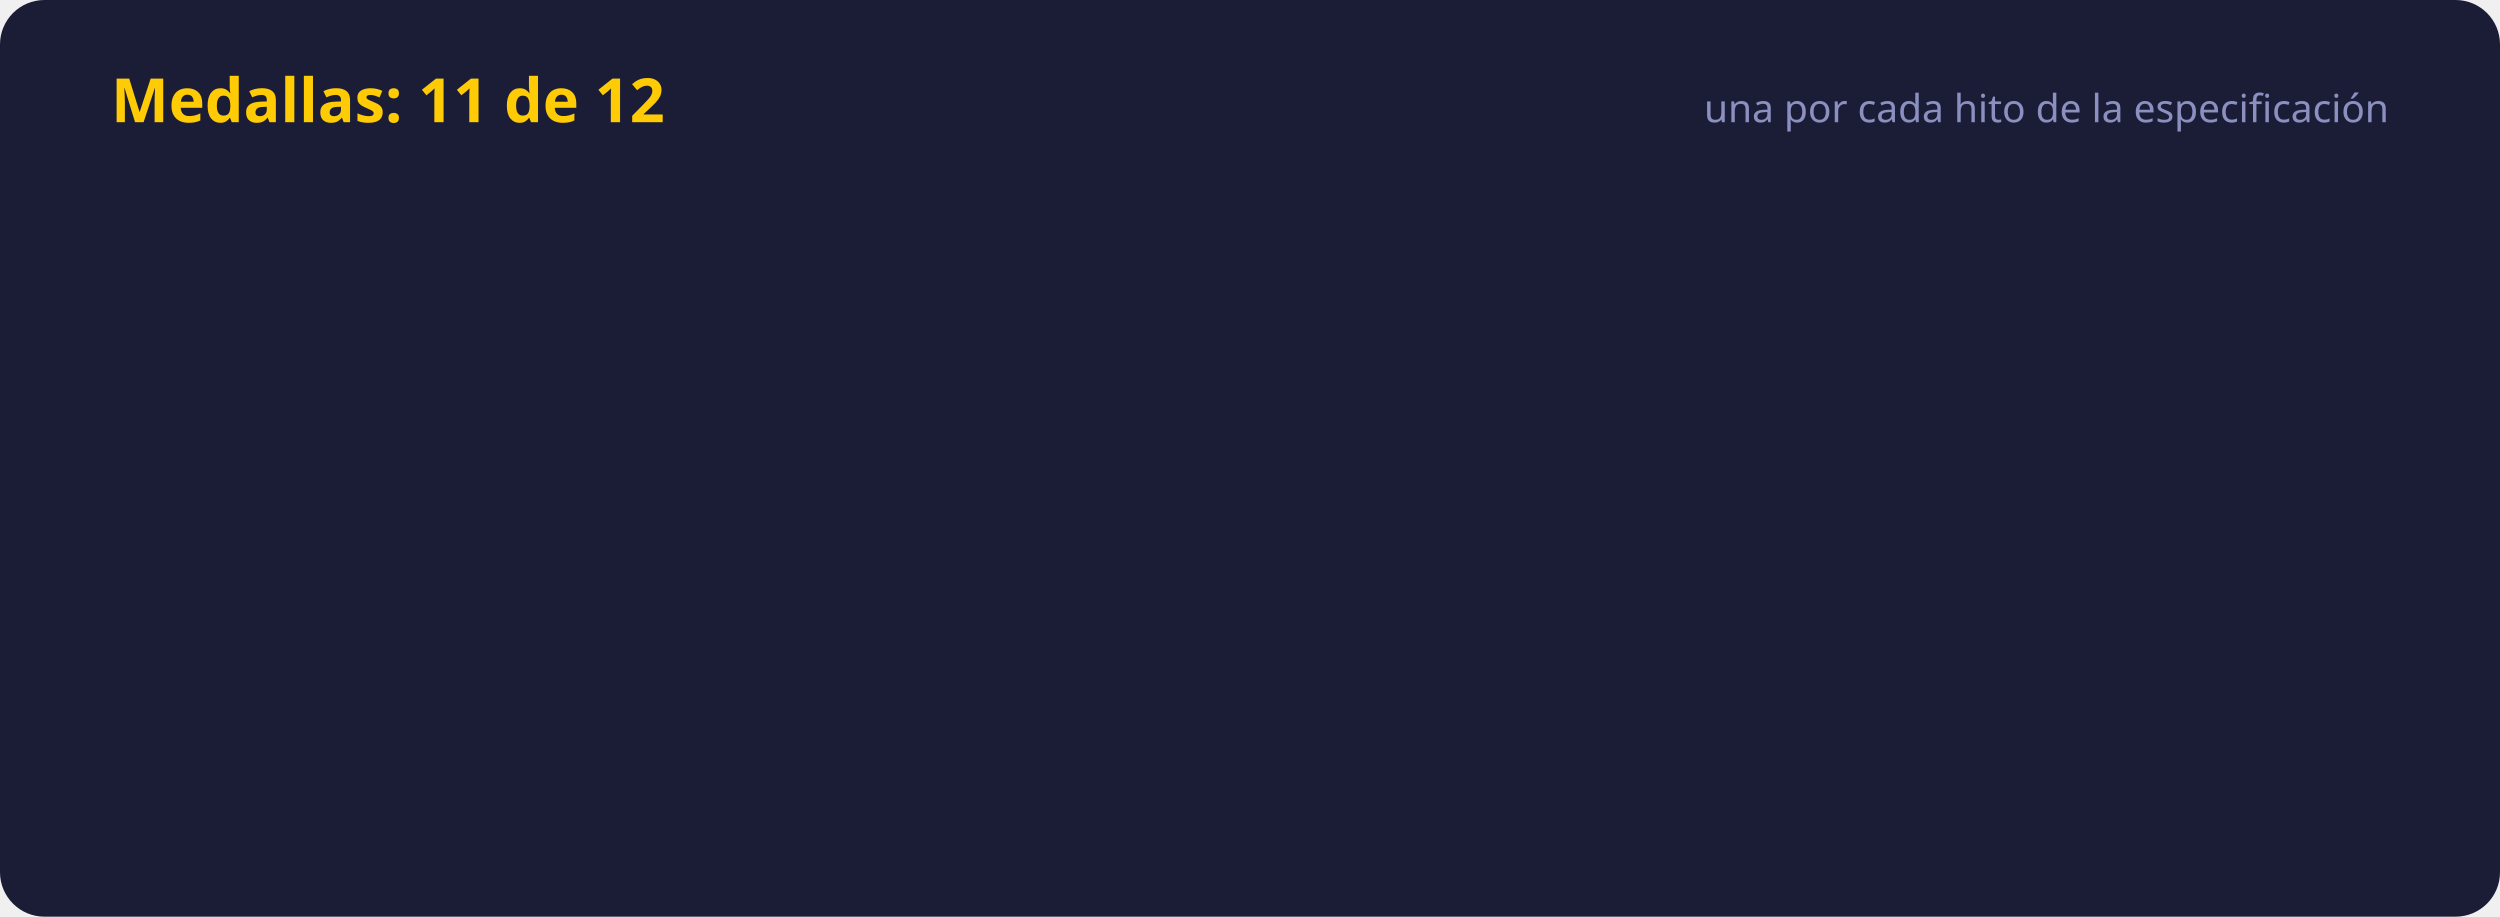
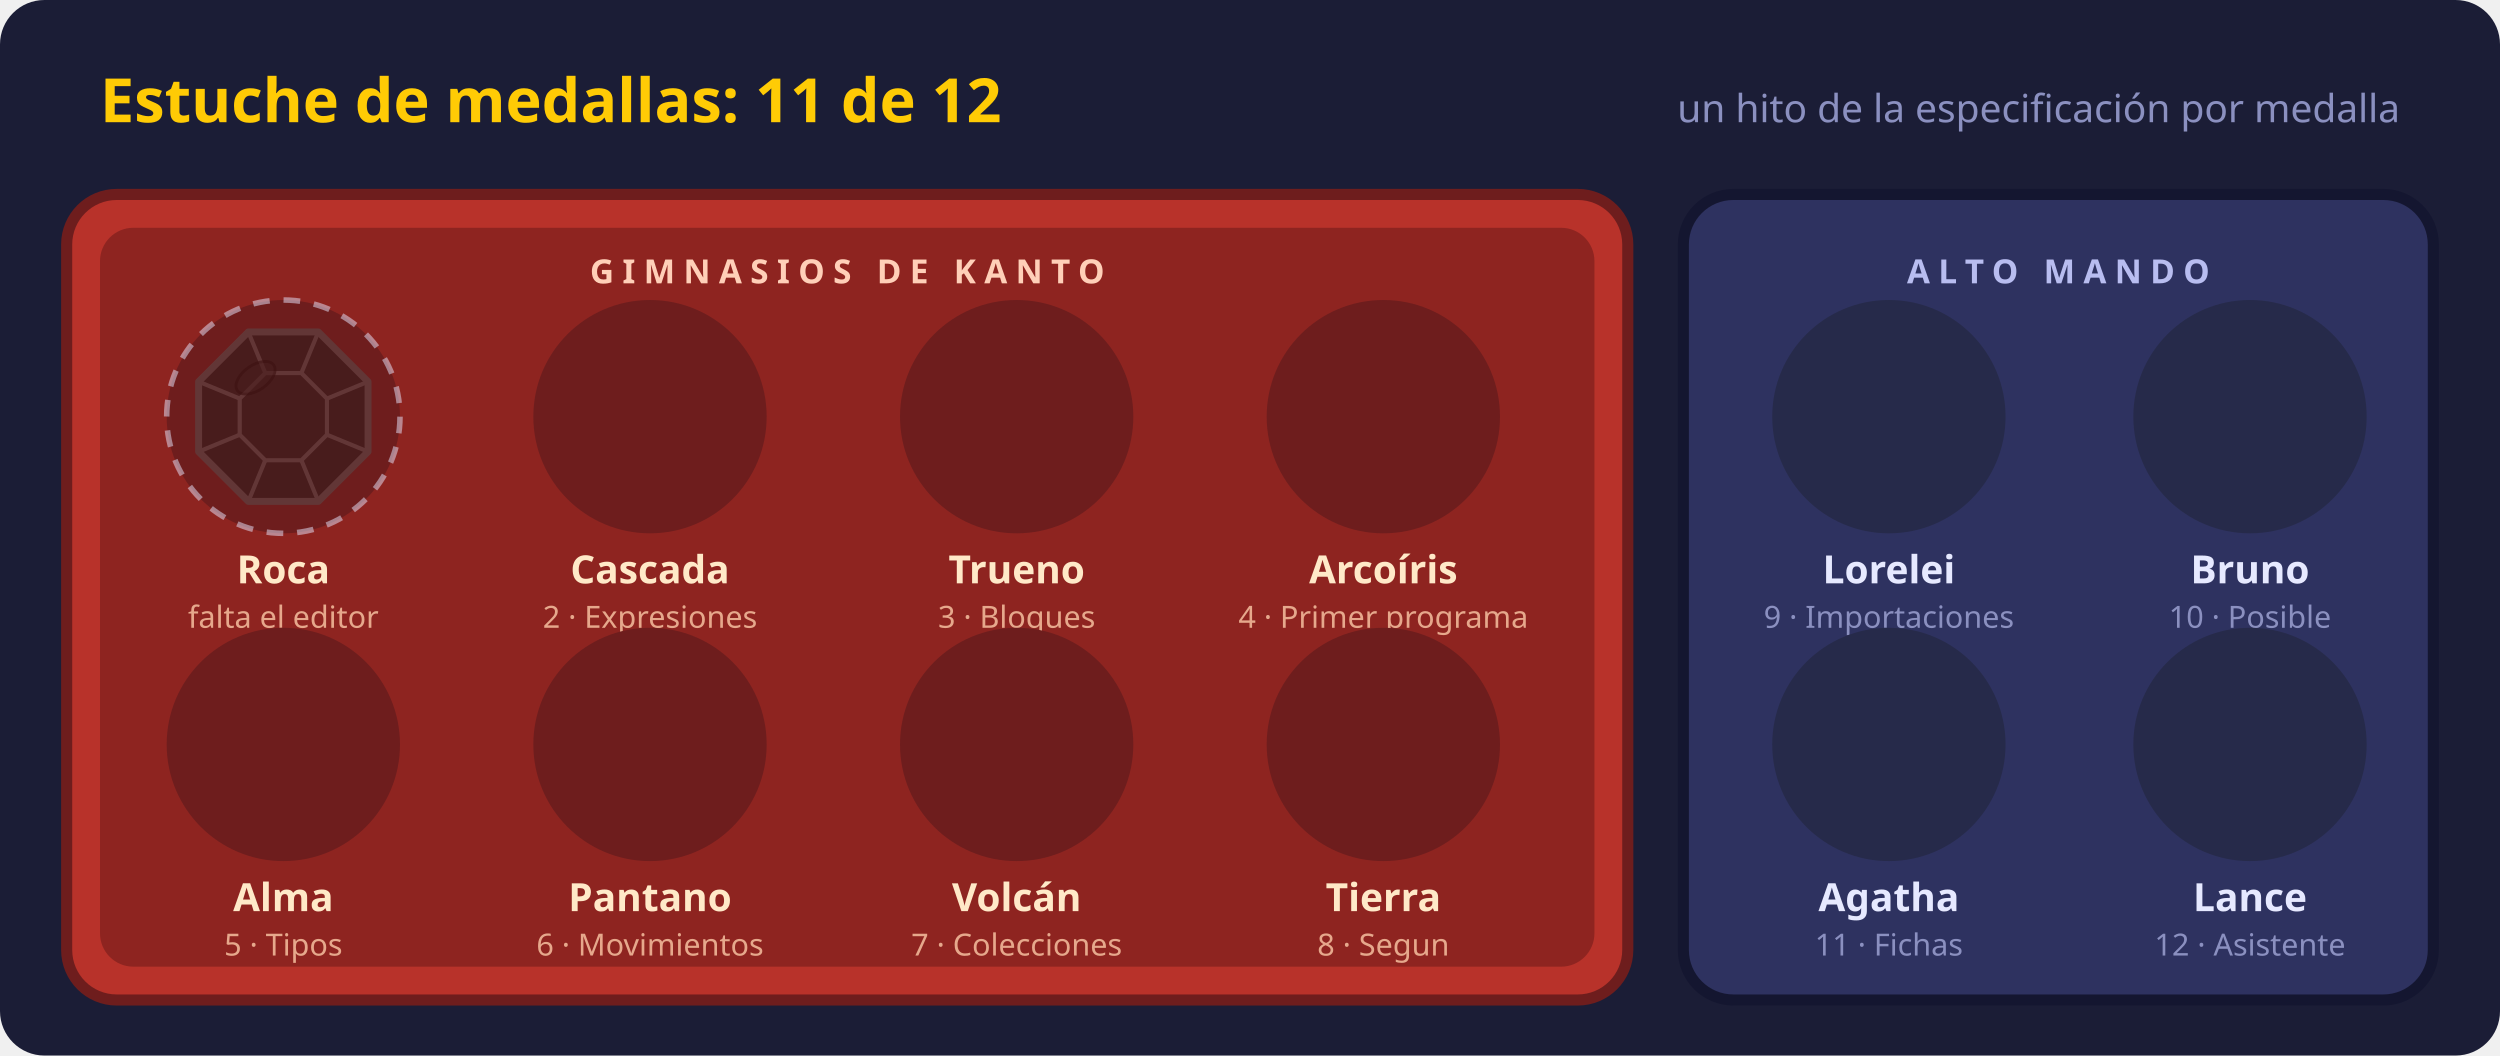
- <svg xmlns="http://www.w3.org/2000/svg" viewBox="0 0 900 330" width="900" height="330" role="img" aria-label="Medallas de la hoja de ruta: 11 de 12 hitos ganados; falta el editor del hito 1">
+ <svg xmlns="http://www.w3.org/2000/svg" viewBox="0 0 900 380" width="900" height="380" role="img" aria-label="Estuche de medallas: 11 de 12. Las ocho medallas de Kanto y el Alto Mando, una por hito; falta la Medalla Roca, el editor del hito 1">
  <style>
    .pop { opacity: 0; transform-box: fill-box; transform-origin: center; animation: pop 0.45s cubic-bezier(.34,1.56,.64,1) both; }
    @keyframes pop { from { opacity: 0; transform: scale(0.3); } to { opacity: 1; transform: scale(1); } }
    .destello { opacity: 0; transform-box: fill-box; transform-origin: center; animation: destello 4.4s ease-in-out infinite; }
    @keyframes destello { 0%, 100% { opacity: 0; transform: scale(0.4); } 8% { opacity: 1; transform: scale(1.2); } 16% { opacity: 0; transform: scale(0.4); } }
  </style>
-   <rect width="900" height="330" rx="16" fill="#1b1d36" />
-   <text x="40" y="44" font-family="'Trebuchet MS', 'Segoe UI', Verdana, sans-serif" font-size="22" font-weight="900" fill="#ffcb05">Medallas: 11 de 12</text>
-   <text x="860" y="44" font-family="'Trebuchet MS', 'Segoe UI', Verdana, sans-serif" font-size="14" fill="#8b90c0" text-anchor="end">una por cada hito de la especificación</text>
-   <defs>
-     <linearGradient id="g0" x1="0" y1="0" x2="1" y2="1">
-       <stop offset="0" stop-color="#ffffff" />
-       <stop offset="0.25" stop-color="#b8a038" />
-       <stop offset="1" stop-color="#b8a038" stop-opacity="0.7" />
-     </linearGradient>
-   </defs>
-   <g class="pop" style="animation-delay:0.25s">
-     <g transform="translate(90 118)" fill="#3a3f66" stroke="#6b70a8" stroke-width="2.5" stroke-dasharray="5 4">
-       <path transform="rotate(22.5)" d="M0.0 -34.0 L12.0 -29.0 L24.0 -24.0 L29.0 -12.0 L34.0 0.0 L29.0 12.0 L24.0 24.0 L12.0 29.0 L0.0 34.0 L-12.0 29.0 L-24.0 24.0 L-29.0 12.0 L-34.0 0.0 L-29.0 -12.0 L-24.0 -24.0 L-12.0 -29.0 Z" />
+   <rect width="900" height="380" rx="16" fill="#1b1d36" />
+   <text x="36" y="44" font-family="'Trebuchet MS', 'Segoe UI', Verdana, sans-serif" font-size="22" font-weight="900" fill="#ffcb05">Estuche de medallas: 11 de 12</text>
+   <text x="864" y="44" font-family="'Trebuchet MS', 'Segoe UI', Verdana, sans-serif" font-size="14" fill="#8b90c0" text-anchor="end">un hito de la especificación por medalla</text>
+   <rect x="24" y="70" width="562" height="290" rx="18" fill="#b8322a" stroke="#6e1d1d" stroke-width="4" />
+   <rect x="36" y="82" width="538" height="266" rx="12" fill="#8e2420" />
+   <text x="305" y="102" font-family="'Trebuchet MS', 'Segoe UI', Verdana, sans-serif" font-size="12" font-weight="700" letter-spacing="3" fill="#ffcfb8" text-anchor="middle">GIMNASIOS DE KANTO</text>
+   <rect x="606" y="70" width="270" height="290" rx="18" fill="#2e3260" stroke="#141630" stroke-width="4" />
+   <text x="741" y="102" font-family="'Trebuchet MS', 'Segoe UI', Verdana, sans-serif" font-size="12" font-weight="700" letter-spacing="3" fill="#b8bdf0" text-anchor="middle">ALTO MANDO</text>
+   <circle cx="102" cy="150" r="42" fill="#6e1d1d" />
+   <g transform="translate(102 150)" opacity="0.45">
+     <g fill="#000000" stroke="#000000">
+       <path d="M30.5 12.6 L12.6 30.5 L-12.6 30.5 L-30.5 12.6 L-30.5 -12.6 L-12.6 -30.5 L12.6 -30.5 L30.5 -12.6 Z" fill="#1a1a1a" stroke="#555555" stroke-width="2.5" stroke-linejoin="round" />
+       <path d="M15.7 6.5 L6.5 15.7 L-6.5 15.7 L-15.7 6.5 L-15.7 -6.5 L-6.5 -15.7 L6.5 -15.7 L15.7 -6.5 Z" fill="#1a1a1a" stroke="#555555" stroke-width="1.5" />
+       <path d="M30.5 12.6 L15.7 6.5" stroke="#555555" stroke-width="1.5" />
+       <path d="M12.6 30.5 L6.5 15.7" stroke="#555555" stroke-width="1.5" />
+       <path d="M-12.6 30.5 L-6.5 15.7" stroke="#555555" stroke-width="1.5" />
+       <path d="M-30.5 12.6 L-15.7 6.5" stroke="#555555" stroke-width="1.5" />
+       <path d="M-30.5 -12.6 L-15.7 -6.5" stroke="#555555" stroke-width="1.5" />
+       <path d="M-12.6 -30.5 L-6.5 -15.7" stroke="#555555" stroke-width="1.5" />
+       <path d="M12.6 -30.5 L6.5 -15.7" stroke="#555555" stroke-width="1.5" />
+       <path d="M30.5 -12.6 L15.7 -6.5" stroke="#555555" stroke-width="1.5" />
+       <ellipse cx="-10" cy="-14" rx="8" ry="4.5" fill="#1a1a1a" opacity="0.6" transform="rotate(-35 -10 -14)" />
    </g>
-     <text x="90" y="174" font-family="'Trebuchet MS', 'Segoe UI', Verdana, sans-serif" font-size="14" font-weight="700" fill="#8b90c0" text-anchor="middle">Lexer</text>
-     <text x="90" y="192" font-family="'Trebuchet MS', 'Segoe UI', Verdana, sans-serif" font-size="11" fill="#8b90c0" text-anchor="middle">falta el editor</text>
  </g>
-   <defs>
-     <linearGradient id="g1" x1="0" y1="0" x2="1" y2="1">
-       <stop offset="0" stop-color="#ffffff" />
-       <stop offset="0.25" stop-color="#6890f0" />
-       <stop offset="1" stop-color="#6890f0" stop-opacity="0.7" />
-     </linearGradient>
-   </defs>
+   <circle cx="102" cy="150" r="42" fill="none" stroke="#e6e9ff" stroke-opacity="0.5" stroke-width="2" stroke-dasharray="6 5" />
+   <text x="102" y="210" font-family="'Trebuchet MS', 'Segoe UI', Verdana, sans-serif" font-size="14" font-weight="700" fill="#ffe9c8" text-anchor="middle">Roca</text>
+   <text x="102" y="226" font-family="'Trebuchet MS', 'Segoe UI', Verdana, sans-serif" font-size="11" fill="#e6a88c" text-anchor="middle">falta el editor</text>
+   <circle cx="234" cy="150" r="42" fill="#6e1d1d" />
  <g class="pop" style="animation-delay:0.37s">
-     <g transform="translate(234 118)" fill="url(#g1)" stroke="#3a3a3a" stroke-width="2.5">
-       <path d="M0 -36 C18 -12 26 2 26 12 A26 26 0 0 1 -26 12 C-26 2 -18 -12 0 -36 Z" />
+     <g transform="translate(234 150)">
+       <path d="M0 -36 C14 -16 25 -2 25 11 A25 25 0 0 1 -25 11 C-25 -2 -14 -16 0 -36 Z" fill="#4f9ee8" stroke="#2a2a2a" stroke-width="2.5" stroke-linejoin="round" />
+       <path d="M0 -18 C7 -8 12 0 12 9 A12 12 0 0 1 -12 9 C-12 0 -7 -8 0 -18 Z" fill="#9fd0ff" />
+       <ellipse cx="-10" cy="-14" rx="8" ry="4.5" fill="#ffffff" opacity="0.6" transform="rotate(-35 -10 -14)" />
    </g>
-     <text x="234" y="174" font-family="'Trebuchet MS', 'Segoe UI', Verdana, sans-serif" font-size="14" font-weight="700" fill="#e6e9ff" text-anchor="middle">Expresiones</text>
-     <path class="destello" style="animation-delay:2.17s" d="M258 84 l3 8 l8 3 l-8 3 l-3 8 l-3 -8 l-8 -3 l8 -3 z" fill="#ffffff" />
  </g>
-   <defs>
-     <linearGradient id="g2" x1="0" y1="0" x2="1" y2="1">
-       <stop offset="0" stop-color="#ffffff" />
-       <stop offset="0.25" stop-color="#f8d030" />
-       <stop offset="1" stop-color="#f8d030" stop-opacity="0.7" />
-     </linearGradient>
-   </defs>
+   <text x="234" y="210" font-family="'Trebuchet MS', 'Segoe UI', Verdana, sans-serif" font-size="14" font-weight="700" fill="#ffe9c8" text-anchor="middle">Cascada</text>
+   <text x="234" y="226" font-family="'Trebuchet MS', 'Segoe UI', Verdana, sans-serif" font-size="11" fill="#e6a88c" text-anchor="middle">2 · Expresiones</text>
+   <path class="destello" style="animation-delay:2.17s" d="M260 114 l3 8 l8 3 l-8 3 l-3 8 l-3 -8 l-8 -3 l8 -3 z" fill="#ffffff" />
+   <circle cx="366" cy="150" r="42" fill="#6e1d1d" />
  <g class="pop" style="animation-delay:0.49s">
-     <g transform="translate(378 118)" fill="url(#g2)" stroke="#3a3a3a" stroke-width="2.5">
-       <path d="M0.0 -36.0 L6.9 -16.6 L25.5 -25.5 L16.6 -6.9 L36.0 0.0 L16.6 6.9 L25.5 25.5 L6.9 16.6 L0.0 36.0 L-6.9 16.6 L-25.5 25.5 L-16.6 6.9 L-36.0 0.0 L-16.6 -6.9 L-25.5 -25.5 L-6.9 -16.6 Z" />
+     <g transform="translate(366 150)">
+       <path d="M0.0 -35.0 L9.6 -23.1 L24.7 -24.7 L23.1 -9.6 L35.0 0.0 L23.1 9.6 L24.7 24.7 L9.6 23.1 L0.0 35.0 L-9.6 23.1 L-24.7 24.7 L-23.1 9.6 L-35.0 0.0 L-23.1 -9.6 L-24.7 -24.7 L-9.6 -23.1 Z" fill="#f08a24" stroke="#2a2a2a" stroke-width="2.5" stroke-linejoin="round" />
+       <path d="M15.7 -6.5 L15.7 6.5 L6.5 15.7 L-6.5 15.7 L-15.7 6.5 L-15.7 -6.5 L-6.5 -15.7 L6.5 -15.7 Z" fill="#ffd33d" stroke="#b86a10" stroke-width="1.5" />
+       <ellipse cx="-10" cy="-14" rx="8" ry="4.5" fill="#ffffff" opacity="0.6" transform="rotate(-35 -10 -14)" />
    </g>
-     <text x="378" y="174" font-family="'Trebuchet MS', 'Segoe UI', Verdana, sans-serif" font-size="14" font-weight="700" fill="#e6e9ff" text-anchor="middle">Bloques</text>
-     <path class="destello" style="animation-delay:2.54s" d="M402 84 l3 8 l8 3 l-8 3 l-3 8 l-3 -8 l-8 -3 l8 -3 z" fill="#ffffff" />
  </g>
-   <defs>
-     <linearGradient id="g3" x1="0" y1="0" x2="1" y2="1">
-       <stop offset="0" stop-color="#ffffff" />
-       <stop offset="0.25" stop-color="#f08030" />
-       <stop offset="1" stop-color="#f08030" stop-opacity="0.7" />
-     </linearGradient>
-   </defs>
+   <text x="366" y="210" font-family="'Trebuchet MS', 'Segoe UI', Verdana, sans-serif" font-size="14" font-weight="700" fill="#ffe9c8" text-anchor="middle">Trueno</text>
+   <text x="366" y="226" font-family="'Trebuchet MS', 'Segoe UI', Verdana, sans-serif" font-size="11" fill="#e6a88c" text-anchor="middle">3 · Bloques</text>
+   <path class="destello" style="animation-delay:2.54s" d="M392 114 l3 8 l8 3 l-8 3 l-3 8 l-3 -8 l-8 -3 l8 -3 z" fill="#ffffff" />
+   <circle cx="498" cy="150" r="42" fill="#6e1d1d" />
  <g class="pop" style="animation-delay:0.61s">
-     <g transform="translate(522 118)" fill="url(#g3)" stroke="#3a3a3a" stroke-width="2.5">
-       <g>
-         <circle cx="0" cy="-17" r="16" />
-         <circle cx="17" cy="0" r="16" />
-         <circle cx="0" cy="17" r="16" />
-         <circle cx="-17" cy="0" r="16" />
+     <g transform="translate(498 150)">
+       <ellipse cx="20.0" cy="0.0" rx="13" ry="9" transform="rotate(0 20.0 0.0)" fill="#e84040" stroke="#2a2a2a" stroke-width="2.5" stroke-linejoin="round" />
+       <ellipse cx="14.1" cy="14.1" rx="13" ry="9" transform="rotate(45 14.1 14.1)" fill="#f08030" stroke="#2a2a2a" stroke-width="2.5" stroke-linejoin="round" />
+       <ellipse cx="0.0" cy="20.0" rx="13" ry="9" transform="rotate(90 0.0 20.0)" fill="#f8d030" stroke="#2a2a2a" stroke-width="2.5" stroke-linejoin="round" />
+       <ellipse cx="-14.1" cy="14.1" rx="13" ry="9" transform="rotate(135 -14.1 14.1)" fill="#78c850" stroke="#2a2a2a" stroke-width="2.5" stroke-linejoin="round" />
+       <ellipse cx="-20.0" cy="0.0" rx="13" ry="9" transform="rotate(180 -20.0 0.0)" fill="#40a0e0" stroke="#2a2a2a" stroke-width="2.5" stroke-linejoin="round" />
+       <ellipse cx="-14.1" cy="-14.1" rx="13" ry="9" transform="rotate(225 -14.1 -14.1)" fill="#6060d0" stroke="#2a2a2a" stroke-width="2.5" stroke-linejoin="round" />
+       <ellipse cx="-0.0" cy="-20.0" rx="13" ry="9" transform="rotate(270 -0.0 -20.0)" fill="#a050c0" stroke="#2a2a2a" stroke-width="2.5" stroke-linejoin="round" />
+       <ellipse cx="14.1" cy="-14.1" rx="13" ry="9" transform="rotate(315 14.1 -14.1)" fill="#e060a0" stroke="#2a2a2a" stroke-width="2.5" stroke-linejoin="round" />
+       <circle r="11" fill="#fff4b0" stroke="#2a2a2a" stroke-width="2.5" stroke-linejoin="round" />
+     </g>
+   </g>
+   <text x="498" y="210" font-family="'Trebuchet MS', 'Segoe UI', Verdana, sans-serif" font-size="14" font-weight="700" fill="#ffe9c8" text-anchor="middle">Arcoíris</text>
+   <text x="498" y="226" font-family="'Trebuchet MS', 'Segoe UI', Verdana, sans-serif" font-size="11" fill="#e6a88c" text-anchor="middle">4 · Primer programa</text>
+   <path class="destello" style="animation-delay:2.91s" d="M524 114 l3 8 l8 3 l-8 3 l-3 8 l-3 -8 l-8 -3 l8 -3 z" fill="#ffffff" />
+   <circle cx="102" cy="268" r="42" fill="#6e1d1d" />
+   <g class="pop" style="animation-delay:0.73s">
+     <g transform="translate(102 268)">
+       <path d="M0 30 C-42 4 -30 -32 0 -13 C30 -32 42 4 0 30 Z" fill="#e8559a" stroke="#2a2a2a" stroke-width="2.5" stroke-linejoin="round" />
+       <path d="M0 30 C-42 4 -30 -32 0 -13 C30 -32 42 4 0 30 Z" transform="scale(0.5) translate(0 4)" fill="#ffa6cf" />
+       <ellipse cx="-10" cy="-14" rx="8" ry="4.5" fill="#ffffff" opacity="0.6" transform="rotate(-35 -10 -14)" />
+     </g>
+   </g>
+   <text x="102" y="328" font-family="'Trebuchet MS', 'Segoe UI', Verdana, sans-serif" font-size="14" font-weight="700" fill="#ffe9c8" text-anchor="middle">Alma</text>
+   <text x="102" y="344" font-family="'Trebuchet MS', 'Segoe UI', Verdana, sans-serif" font-size="11" fill="#e6a88c" text-anchor="middle">5 · Tipos</text>
+   <path class="destello" style="animation-delay:3.28s" d="M128 232 l3 8 l8 3 l-8 3 l-3 8 l-3 -8 l-8 -3 l8 -3 z" fill="#ffffff" />
+   <circle cx="234" cy="268" r="42" fill="#6e1d1d" />
+   <g class="pop" style="animation-delay:0.85s">
+     <g transform="translate(234 268)">
+       <circle r="33" fill="#d9a520" stroke="#2a2a2a" stroke-width="2.5" stroke-linejoin="round" />
+       <circle r="23" fill="#f5d468" stroke="#a87c10" stroke-width="2" />
+       <circle r="12" fill="#d9a520" stroke="#a87c10" stroke-width="2" />
+       <ellipse cx="-10" cy="-14" rx="8" ry="4.5" fill="#ffffff" opacity="0.6" transform="rotate(-35 -10 -14)" />
+     </g>
+   </g>
+   <text x="234" y="328" font-family="'Trebuchet MS', 'Segoe UI', Verdana, sans-serif" font-size="14" font-weight="700" fill="#ffe9c8" text-anchor="middle">Pantano</text>
+   <text x="234" y="344" font-family="'Trebuchet MS', 'Segoe UI', Verdana, sans-serif" font-size="11" fill="#e6a88c" text-anchor="middle">6 · Movimientos</text>
+   <path class="destello" style="animation-delay:3.65s" d="M260 232 l3 8 l8 3 l-8 3 l-3 8 l-3 -8 l-8 -3 l8 -3 z" fill="#ffffff" />
+   <circle cx="366" cy="268" r="42" fill="#6e1d1d" />
+   <g class="pop" style="animation-delay:0.97s">
+     <g transform="translate(366 268)">
+       <path d="M0 -36 C12 -22 28 -8 24 12 A24 24 0 0 1 -24 12 C-28 -6 -14 -14 -8 -26 C-4 -14 4 -14 0 -36 Z" fill="#e03a28" stroke="#2a2a2a" stroke-width="2.5" stroke-linejoin="round" />
+       <path d="M0 -36 C12 -22 28 -8 24 12 A24 24 0 0 1 -24 12 C-28 -6 -14 -14 -8 -26 C-4 -14 4 -14 0 -36 Z" transform="translate(0 10) scale(0.5)" fill="#ffa040" />
+     </g>
+   </g>
+   <text x="366" y="328" font-family="'Trebuchet MS', 'Segoe UI', Verdana, sans-serif" font-size="14" font-weight="700" fill="#ffe9c8" text-anchor="middle">Volcán</text>
+   <text x="366" y="344" font-family="'Trebuchet MS', 'Segoe UI', Verdana, sans-serif" font-size="11" fill="#e6a88c" text-anchor="middle">7 · Colecciones</text>
+   <path class="destello" style="animation-delay:4.02s" d="M392 232 l3 8 l8 3 l-8 3 l-3 8 l-3 -8 l-8 -3 l8 -3 z" fill="#ffffff" />
+   <circle cx="498" cy="268" r="42" fill="#6e1d1d" />
+   <g class="pop" style="animation-delay:1.09s">
+     <g transform="translate(498 268)">
+       <path d="M0 -35 Q12 -12 34 0 Q12 12 0 35 Q-12 12 -34 0 Q-12 -12 0 -35 Z" fill="#48a848" stroke="#2a2a2a" stroke-width="2.5" stroke-linejoin="round" />
+       <path d="M0 -35 Q12 -12 34 0 Q12 12 0 35 Q-12 12 -34 0 Q-12 -12 0 -35 Z" transform="scale(0.45)" fill="#a8e088" />
+       <ellipse cx="-10" cy="-14" rx="8" ry="4.5" fill="#ffffff" opacity="0.6" transform="rotate(-35 -10 -14)" />
+     </g>
+   </g>
+   <text x="498" y="328" font-family="'Trebuchet MS', 'Segoe UI', Verdana, sans-serif" font-size="14" font-weight="700" fill="#ffe9c8" text-anchor="middle">Tierra</text>
+   <text x="498" y="344" font-family="'Trebuchet MS', 'Segoe UI', Verdana, sans-serif" font-size="11" fill="#e6a88c" text-anchor="middle">8 · Segun</text>
+   <path class="destello" style="animation-delay:4.39s" d="M524 232 l3 8 l8 3 l-8 3 l-3 8 l-3 -8 l-8 -3 l8 -3 z" fill="#ffffff" />
+   <circle cx="680" cy="150" r="42" fill="#262a4a" />
+   <g class="pop" style="animation-delay:1.21s">
+     <g transform="translate(680 150)">
+       <circle r="33" fill="#58b8d8" stroke="#2a2a2a" stroke-width="2.5" stroke-linejoin="round" />
+       <circle r="26" fill="none" stroke="#ffffff" stroke-opacity="0.55" stroke-width="2" />
+       <g transform="rotate(0)" stroke="#ffffff" stroke-width="3" stroke-linecap="round">
+         <path d="M0 -17 V17 M-5 -12 L0 -8 L5 -12 M-5 12 L0 8 L5 12" />
+       </g>
+       <g transform="rotate(60)" stroke="#ffffff" stroke-width="3" stroke-linecap="round">
+         <path d="M0 -17 V17 M-5 -12 L0 -8 L5 -12 M-5 12 L0 8 L5 12" />
+       </g>
+       <g transform="rotate(120)" stroke="#ffffff" stroke-width="3" stroke-linecap="round">
+         <path d="M0 -17 V17 M-5 -12 L0 -8 L5 -12 M-5 12 L0 8 L5 12" />
      </g>
    </g>
-     <text x="522" y="174" font-family="'Trebuchet MS', 'Segoe UI', Verdana, sans-serif" font-size="14" font-weight="700" fill="#e6e9ff" text-anchor="middle">Primer programa</text>
-     <path class="destello" style="animation-delay:2.91s" d="M546 84 l3 8 l8 3 l-8 3 l-3 8 l-3 -8 l-8 -3 l8 -3 z" fill="#ffffff" />
  </g>
-   <defs>
-     <linearGradient id="g4" x1="0" y1="0" x2="1" y2="1">
-       <stop offset="0" stop-color="#ffffff" />
-       <stop offset="0.25" stop-color="#e0588a" />
-       <stop offset="1" stop-color="#e0588a" stop-opacity="0.7" />
-     </linearGradient>
-   </defs>
-   <g class="pop" style="animation-delay:0.73s">
-     <g transform="translate(666 118)" fill="url(#g4)" stroke="#3a3a3a" stroke-width="2.5">
-       <path d="M0 30 C-40 4 -30 -30 0 -14 C30 -30 40 4 0 30 Z" />
+   <text x="680" y="210" font-family="'Trebuchet MS', 'Segoe UI', Verdana, sans-serif" font-size="14" font-weight="700" fill="#e6e9ff" text-anchor="middle">Lorelei</text>
+   <text x="680" y="226" font-family="'Trebuchet MS', 'Segoe UI', Verdana, sans-serif" font-size="11" fill="#8b90c0" text-anchor="middle">9 · Importaciones</text>
+   <path class="destello" style="animation-delay:4.76s" d="M706 114 l3 8 l8 3 l-8 3 l-3 8 l-3 -8 l-8 -3 l8 -3 z" fill="#ffffff" />
+   <circle cx="810" cy="150" r="42" fill="#262a4a" />
+   <g class="pop" style="animation-delay:1.33s">
+     <g transform="translate(810 150)">
+       <circle r="33" fill="#b04a30" stroke="#2a2a2a" stroke-width="2.5" stroke-linejoin="round" />
+       <circle r="26" fill="none" stroke="#ffffff" stroke-opacity="0.55" stroke-width="2" />
+       <path d="M0.0 -18.0 L4.0 -6.9 L15.6 -9.0 L8.0 0.0 L15.6 9.0 L4.0 6.9 L0.0 18.0 L-4.0 6.9 L-15.6 9.0 L-8.0 0.0 L-15.6 -9.0 L-4.0 -6.9 Z" fill="#ffffff" />
    </g>
-     <text x="666" y="174" font-family="'Trebuchet MS', 'Segoe UI', Verdana, sans-serif" font-size="14" font-weight="700" fill="#e6e9ff" text-anchor="middle">Tipos</text>
-     <path class="destello" style="animation-delay:3.28s" d="M690 84 l3 8 l8 3 l-8 3 l-3 8 l-3 -8 l-8 -3 l8 -3 z" fill="#ffffff" />
  </g>
-   <defs>
-     <linearGradient id="g5" x1="0" y1="0" x2="1" y2="1">
-       <stop offset="0" stop-color="#ffffff" />
-       <stop offset="0.25" stop-color="#a060d8" />
-       <stop offset="1" stop-color="#a060d8" stop-opacity="0.7" />
-     </linearGradient>
-   </defs>
-   <g class="pop" style="animation-delay:0.85s">
-     <g transform="translate(810 118)" fill="url(#g5)" stroke="#3a3a3a" stroke-width="2.5">
-       <g>
-         <circle r="34" />
-         <circle r="22" fill-opacity="0.55" />
-         <circle r="10" />
-       </g>
+   <text x="810" y="210" font-family="'Trebuchet MS', 'Segoe UI', Verdana, sans-serif" font-size="14" font-weight="700" fill="#e6e9ff" text-anchor="middle">Bruno</text>
+   <text x="810" y="226" font-family="'Trebuchet MS', 'Segoe UI', Verdana, sans-serif" font-size="11" fill="#8b90c0" text-anchor="middle">10 · Posible</text>
+   <path class="destello" style="animation-delay:5.13s" d="M836 114 l3 8 l8 3 l-8 3 l-3 8 l-3 -8 l-8 -3 l8 -3 z" fill="#ffffff" />
+   <circle cx="680" cy="268" r="42" fill="#262a4a" />
+   <g class="pop" style="animation-delay:1.45s">
+     <g transform="translate(680 268)">
+       <circle r="33" fill="#6a4a9a" stroke="#2a2a2a" stroke-width="2.5" stroke-linejoin="round" />
+       <circle r="26" fill="none" stroke="#ffffff" stroke-opacity="0.55" stroke-width="2" />
+       <path d="M-14 16 V-2 A14 14 0 0 1 14 -2 V16 L9 11 L4 16 L0 11 L-4 16 L-9 11 Z" fill="#ffffff" />
+       <circle cx="-5" cy="-2" r="3" fill="#6a4a9a" />
+       <circle cx="5" cy="-2" r="3" fill="#6a4a9a" />
    </g>
-     <text x="810" y="174" font-family="'Trebuchet MS', 'Segoe UI', Verdana, sans-serif" font-size="14" font-weight="700" fill="#e6e9ff" text-anchor="middle">Movimientos</text>
-     <path class="destello" style="animation-delay:3.65s" d="M834 84 l3 8 l8 3 l-8 3 l-3 8 l-3 -8 l-8 -3 l8 -3 z" fill="#ffffff" />
  </g>
-   <defs>
-     <linearGradient id="g6" x1="0" y1="0" x2="1" y2="1">
-       <stop offset="0" stop-color="#ffffff" />
-       <stop offset="0.25" stop-color="#e05030" />
-       <stop offset="1" stop-color="#e05030" stop-opacity="0.7" />
-     </linearGradient>
-   </defs>
-   <g class="pop" style="animation-delay:0.97s">
-     <g transform="translate(90 236)" fill="url(#g6)" stroke="#3a3a3a" stroke-width="2.5">
-       <path d="M0 -36 C14 -20 26 -8 22 12 A22 22 0 0 1 -22 12 C-26 -6 -12 -14 -6 -26 C-2 -14 6 -12 0 -36 Z" />
+   <text x="680" y="328" font-family="'Trebuchet MS', 'Segoe UI', Verdana, sans-serif" font-size="14" font-weight="700" fill="#e6e9ff" text-anchor="middle">Agatha</text>
+   <text x="680" y="344" font-family="'Trebuchet MS', 'Segoe UI', Verdana, sans-serif" font-size="11" fill="#8b90c0" text-anchor="middle">11 · Fichas</text>
+   <path class="destello" style="animation-delay:5.50s" d="M706 232 l3 8 l8 3 l-8 3 l-3 8 l-3 -8 l-8 -3 l8 -3 z" fill="#ffffff" />
+   <circle cx="810" cy="268" r="42" fill="#262a4a" />
+   <g class="pop" style="animation-delay:1.57s">
+     <g transform="translate(810 268)">
+       <circle r="33" fill="#5a5ad8" stroke="#2a2a2a" stroke-width="2.5" stroke-linejoin="round" />
+       <circle r="26" fill="none" stroke="#ffffff" stroke-opacity="0.55" stroke-width="2" />
+       <path d="M0 -4 L-20 -14 L-14 4 L-6 2 L0 16 L6 2 L14 4 L20 -14 Z" fill="#ffffff" />
    </g>
-     <text x="90" y="292" font-family="'Trebuchet MS', 'Segoe UI', Verdana, sans-serif" font-size="14" font-weight="700" fill="#e6e9ff" text-anchor="middle">Colecciones</text>
-     <path class="destello" style="animation-delay:4.02s" d="M114 202 l3 8 l8 3 l-8 3 l-3 8 l-3 -8 l-8 -3 l8 -3 z" fill="#ffffff" />
  </g>
-   <defs>
-     <linearGradient id="g7" x1="0" y1="0" x2="1" y2="1">
-       <stop offset="0" stop-color="#ffffff" />
-       <stop offset="0.25" stop-color="#58b848" />
-       <stop offset="1" stop-color="#58b848" stop-opacity="0.7" />
-     </linearGradient>
-   </defs>
-   <g class="pop" style="animation-delay:1.09s">
-     <g transform="translate(234 236)" fill="url(#g7)" stroke="#3a3a3a" stroke-width="2.5">
-       <path d="M-30 30 C-30 -10 0 -34 32 -32 C34 0 10 30 -30 30 Z" />
-     </g>
-     <text x="234" y="292" font-family="'Trebuchet MS', 'Segoe UI', Verdana, sans-serif" font-size="14" font-weight="700" fill="#e6e9ff" text-anchor="middle">Segun</text>
-     <path class="destello" style="animation-delay:4.39s" d="M258 202 l3 8 l8 3 l-8 3 l-3 8 l-3 -8 l-8 -3 l8 -3 z" fill="#ffffff" />
-   </g>
-   <defs>
-     <linearGradient id="g8" x1="0" y1="0" x2="1" y2="1">
-       <stop offset="0" stop-color="#ffffff" />
-       <stop offset="0.25" stop-color="#40a8c8" />
-       <stop offset="1" stop-color="#40a8c8" stop-opacity="0.7" />
-     </linearGradient>
-   </defs>
-   <g class="pop" style="animation-delay:1.21s">
-     <g transform="translate(378 236)" fill="url(#g8)" stroke="#3a3a3a" stroke-width="2.5">
-       <path transform="rotate(0)" d="M0.0 -36.0 L18.0 -18.0 L36.0 0.0 L18.0 18.0 L0.0 36.0 L-18.0 18.0 L-36.0 0.0 L-18.0 -18.0 Z" />
-     </g>
-     <text x="378" y="292" font-family="'Trebuchet MS', 'Segoe UI', Verdana, sans-serif" font-size="14" font-weight="700" fill="#e6e9ff" text-anchor="middle">Importaciones</text>
-     <path class="destello" style="animation-delay:4.76s" d="M402 202 l3 8 l8 3 l-8 3 l-3 8 l-3 -8 l-8 -3 l8 -3 z" fill="#ffffff" />
-   </g>
-   <defs>
-     <linearGradient id="g9" x1="0" y1="0" x2="1" y2="1">
-       <stop offset="0" stop-color="#ffffff" />
-       <stop offset="0.25" stop-color="#8878d8" />
-       <stop offset="1" stop-color="#8878d8" stop-opacity="0.7" />
-     </linearGradient>
-   </defs>
-   <g class="pop" style="animation-delay:1.33s">
-     <g transform="translate(522 236)" fill="url(#g9)" stroke="#3a3a3a" stroke-width="2.5">
-       <path transform="rotate(30)" d="M0.0 -34.0 L14.7 -25.5 L29.4 -17.0 L29.4 0.0 L29.4 17.0 L14.7 25.5 L0.0 34.0 L-14.7 25.5 L-29.4 17.0 L-29.4 0.0 L-29.4 -17.0 L-14.7 -25.5 Z" />
-     </g>
-     <text x="522" y="292" font-family="'Trebuchet MS', 'Segoe UI', Verdana, sans-serif" font-size="14" font-weight="700" fill="#e6e9ff" text-anchor="middle">Posible</text>
-     <path class="destello" style="animation-delay:5.13s" d="M546 202 l3 8 l8 3 l-8 3 l-3 8 l-3 -8 l-8 -3 l8 -3 z" fill="#ffffff" />
-   </g>
-   <defs>
-     <linearGradient id="g10" x1="0" y1="0" x2="1" y2="1">
-       <stop offset="0" stop-color="#ffffff" />
-       <stop offset="0.25" stop-color="#c89838" />
-       <stop offset="1" stop-color="#c89838" stop-opacity="0.7" />
-     </linearGradient>
-   </defs>
-   <g class="pop" style="animation-delay:1.45s">
-     <g transform="translate(666 236)" fill="url(#g10)" stroke="#3a3a3a" stroke-width="2.5">
-       <path d="M0 -34 L30 -22 L26 12 C22 26 10 32 0 36 C-10 32 -22 26 -26 12 L-30 -22 Z" />
-     </g>
-     <text x="666" y="292" font-family="'Trebuchet MS', 'Segoe UI', Verdana, sans-serif" font-size="14" font-weight="700" fill="#e6e9ff" text-anchor="middle">Fichas</text>
-     <path class="destello" style="animation-delay:5.50s" d="M690 202 l3 8 l8 3 l-8 3 l-3 8 l-3 -8 l-8 -3 l8 -3 z" fill="#ffffff" />
-   </g>
-   <defs>
-     <linearGradient id="g11" x1="0" y1="0" x2="1" y2="1">
-       <stop offset="0" stop-color="#ffffff" />
-       <stop offset="0.25" stop-color="#e8b820" />
-       <stop offset="1" stop-color="#e8b820" stop-opacity="0.7" />
-     </linearGradient>
-   </defs>
-   <g class="pop" style="animation-delay:1.57s">
-     <g transform="translate(810 236)" fill="url(#g11)" stroke="#3a3a3a" stroke-width="2.5">
-       <path d="M0.0 -36.0 L9.4 -12.9 L34.2 -11.1 L15.2 4.9 L21.2 29.1 L0.0 16.0 L-21.2 29.1 L-15.2 4.9 L-34.2 -11.1 L-9.4 -12.9 Z" />
-     </g>
-     <text x="810" y="292" font-family="'Trebuchet MS', 'Segoe UI', Verdana, sans-serif" font-size="14" font-weight="700" fill="#e6e9ff" text-anchor="middle">Asistente</text>
-     <path class="destello" style="animation-delay:5.87s" d="M834 202 l3 8 l8 3 l-8 3 l-3 8 l-3 -8 l-8 -3 l8 -3 z" fill="#ffffff" />
-   </g>
+   <text x="810" y="328" font-family="'Trebuchet MS', 'Segoe UI', Verdana, sans-serif" font-size="14" font-weight="700" fill="#e6e9ff" text-anchor="middle">Lance</text>
+   <text x="810" y="344" font-family="'Trebuchet MS', 'Segoe UI', Verdana, sans-serif" font-size="11" fill="#8b90c0" text-anchor="middle">12 · Asistente</text>
+   <path class="destello" style="animation-delay:5.87s" d="M836 232 l3 8 l8 3 l-8 3 l-3 8 l-3 -8 l-8 -3 l8 -3 z" fill="#ffffff" />
</svg>
